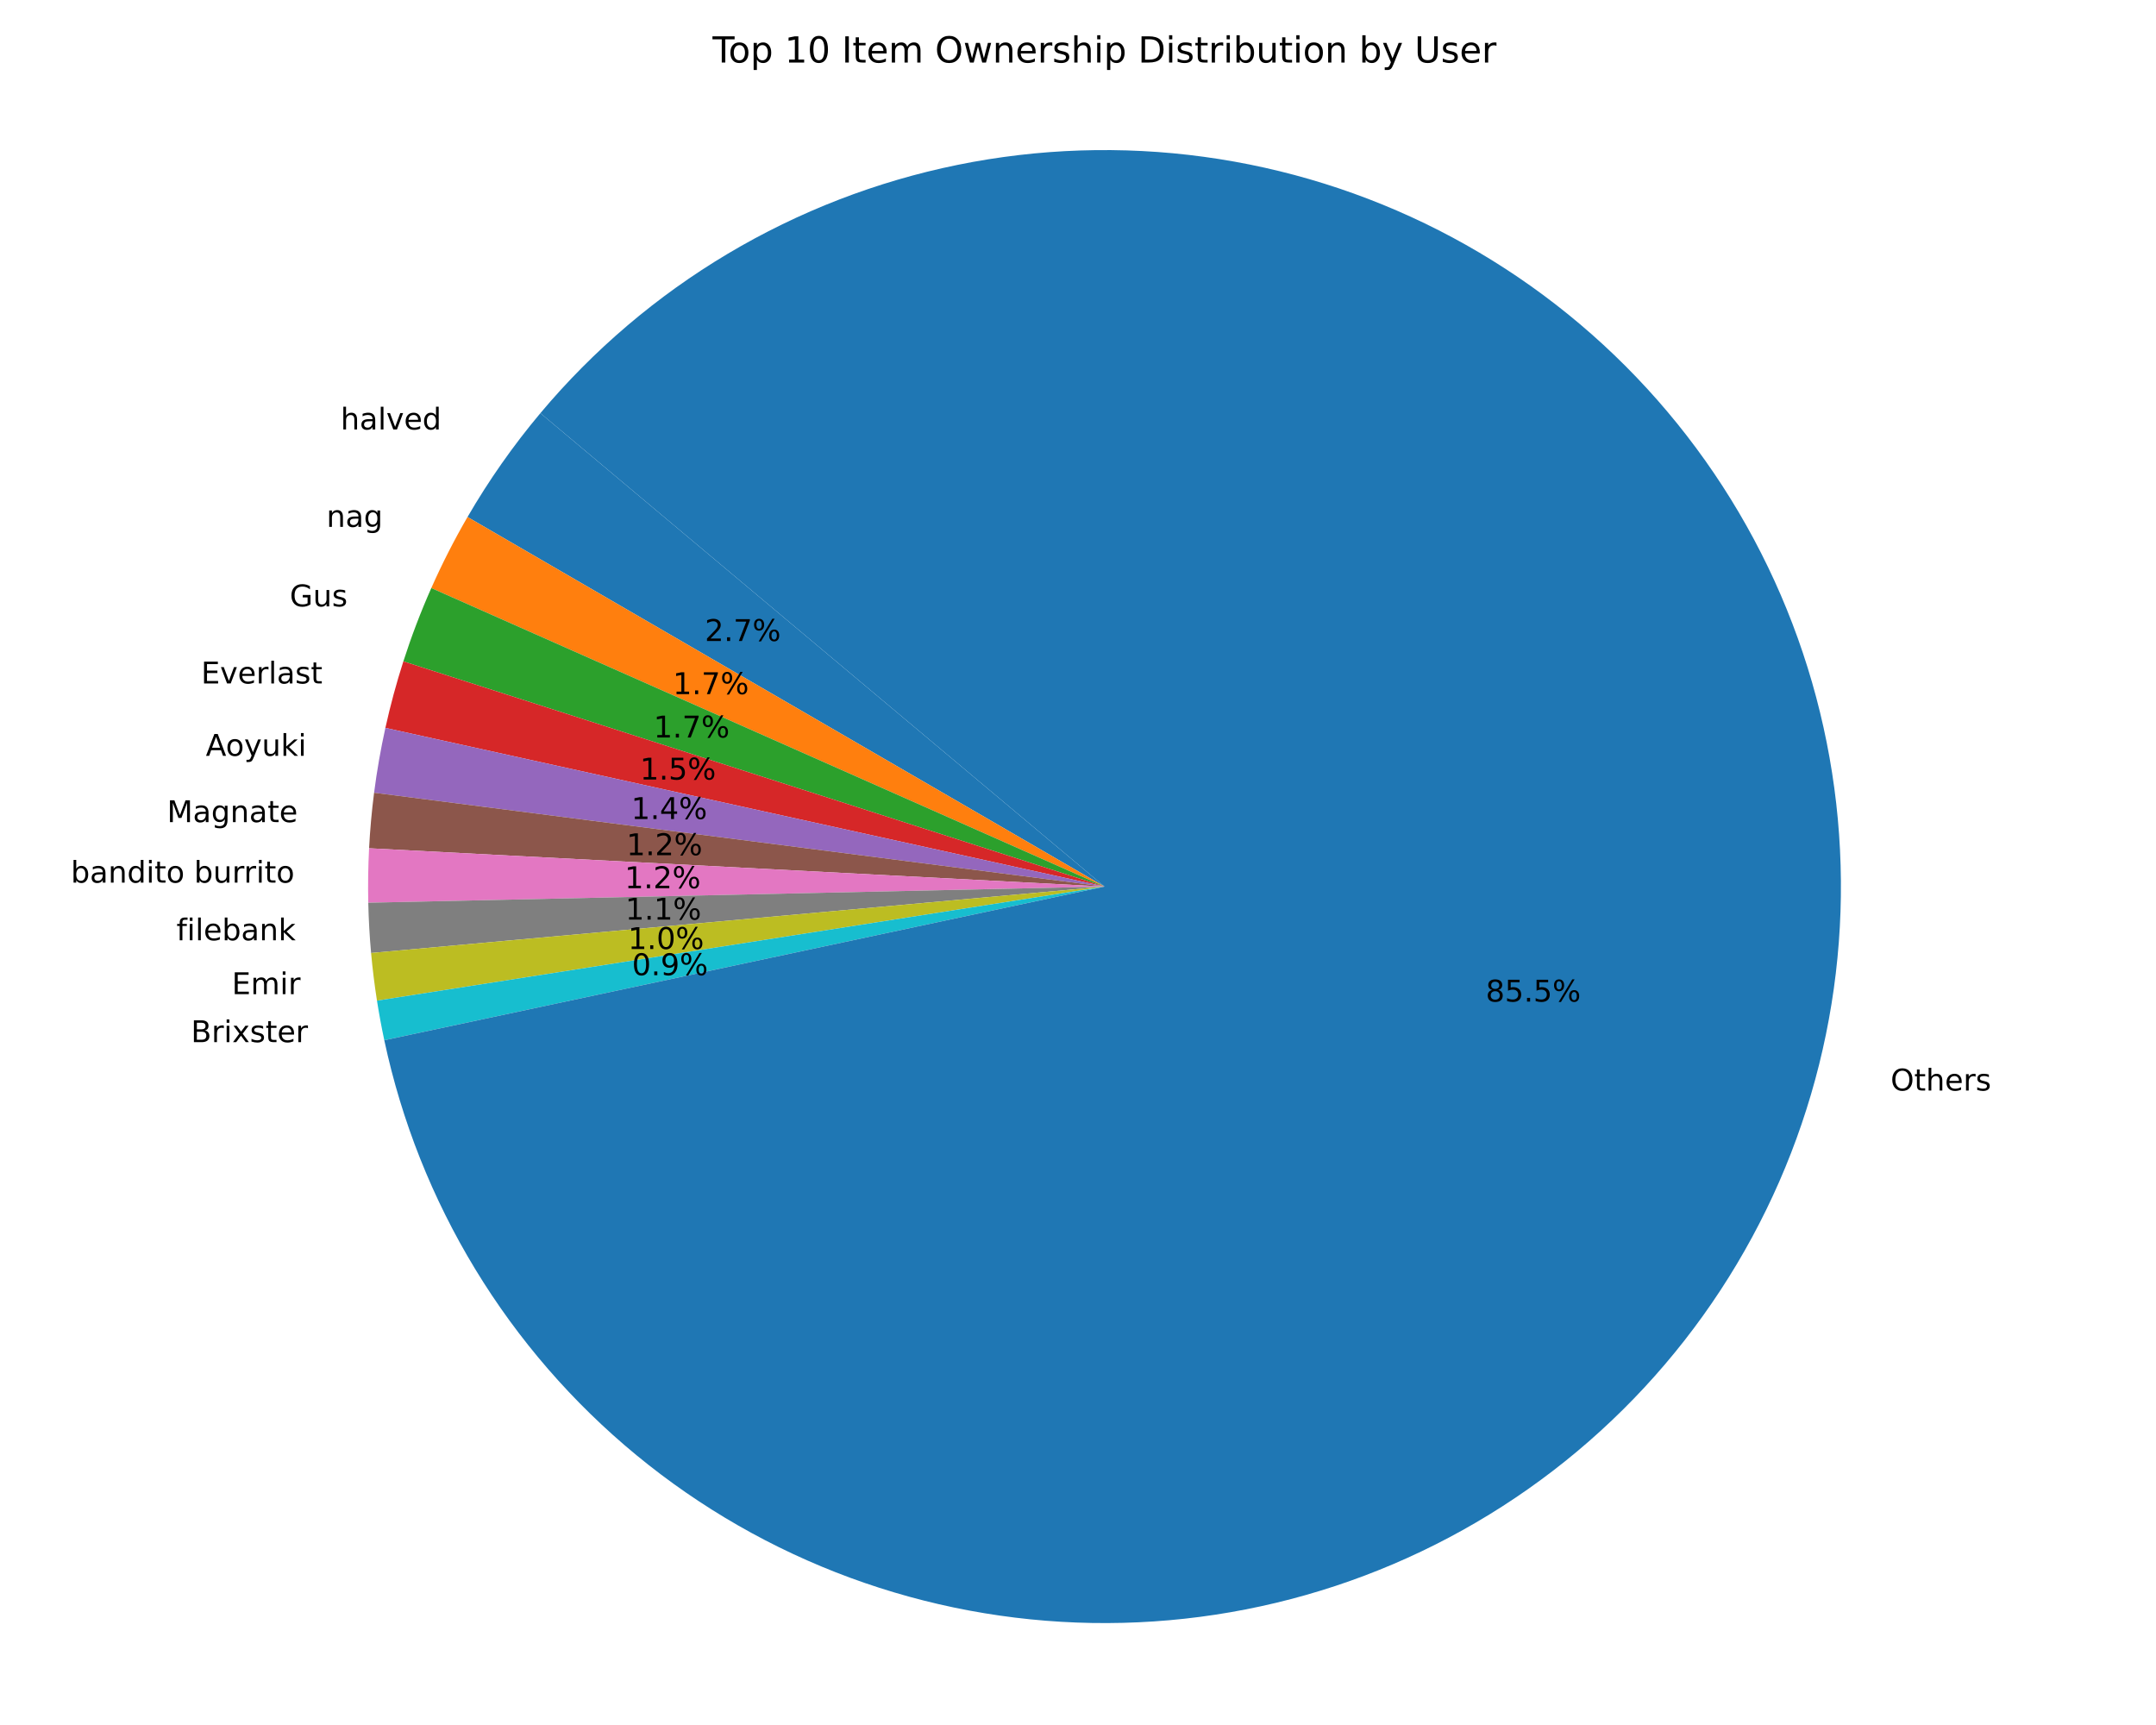
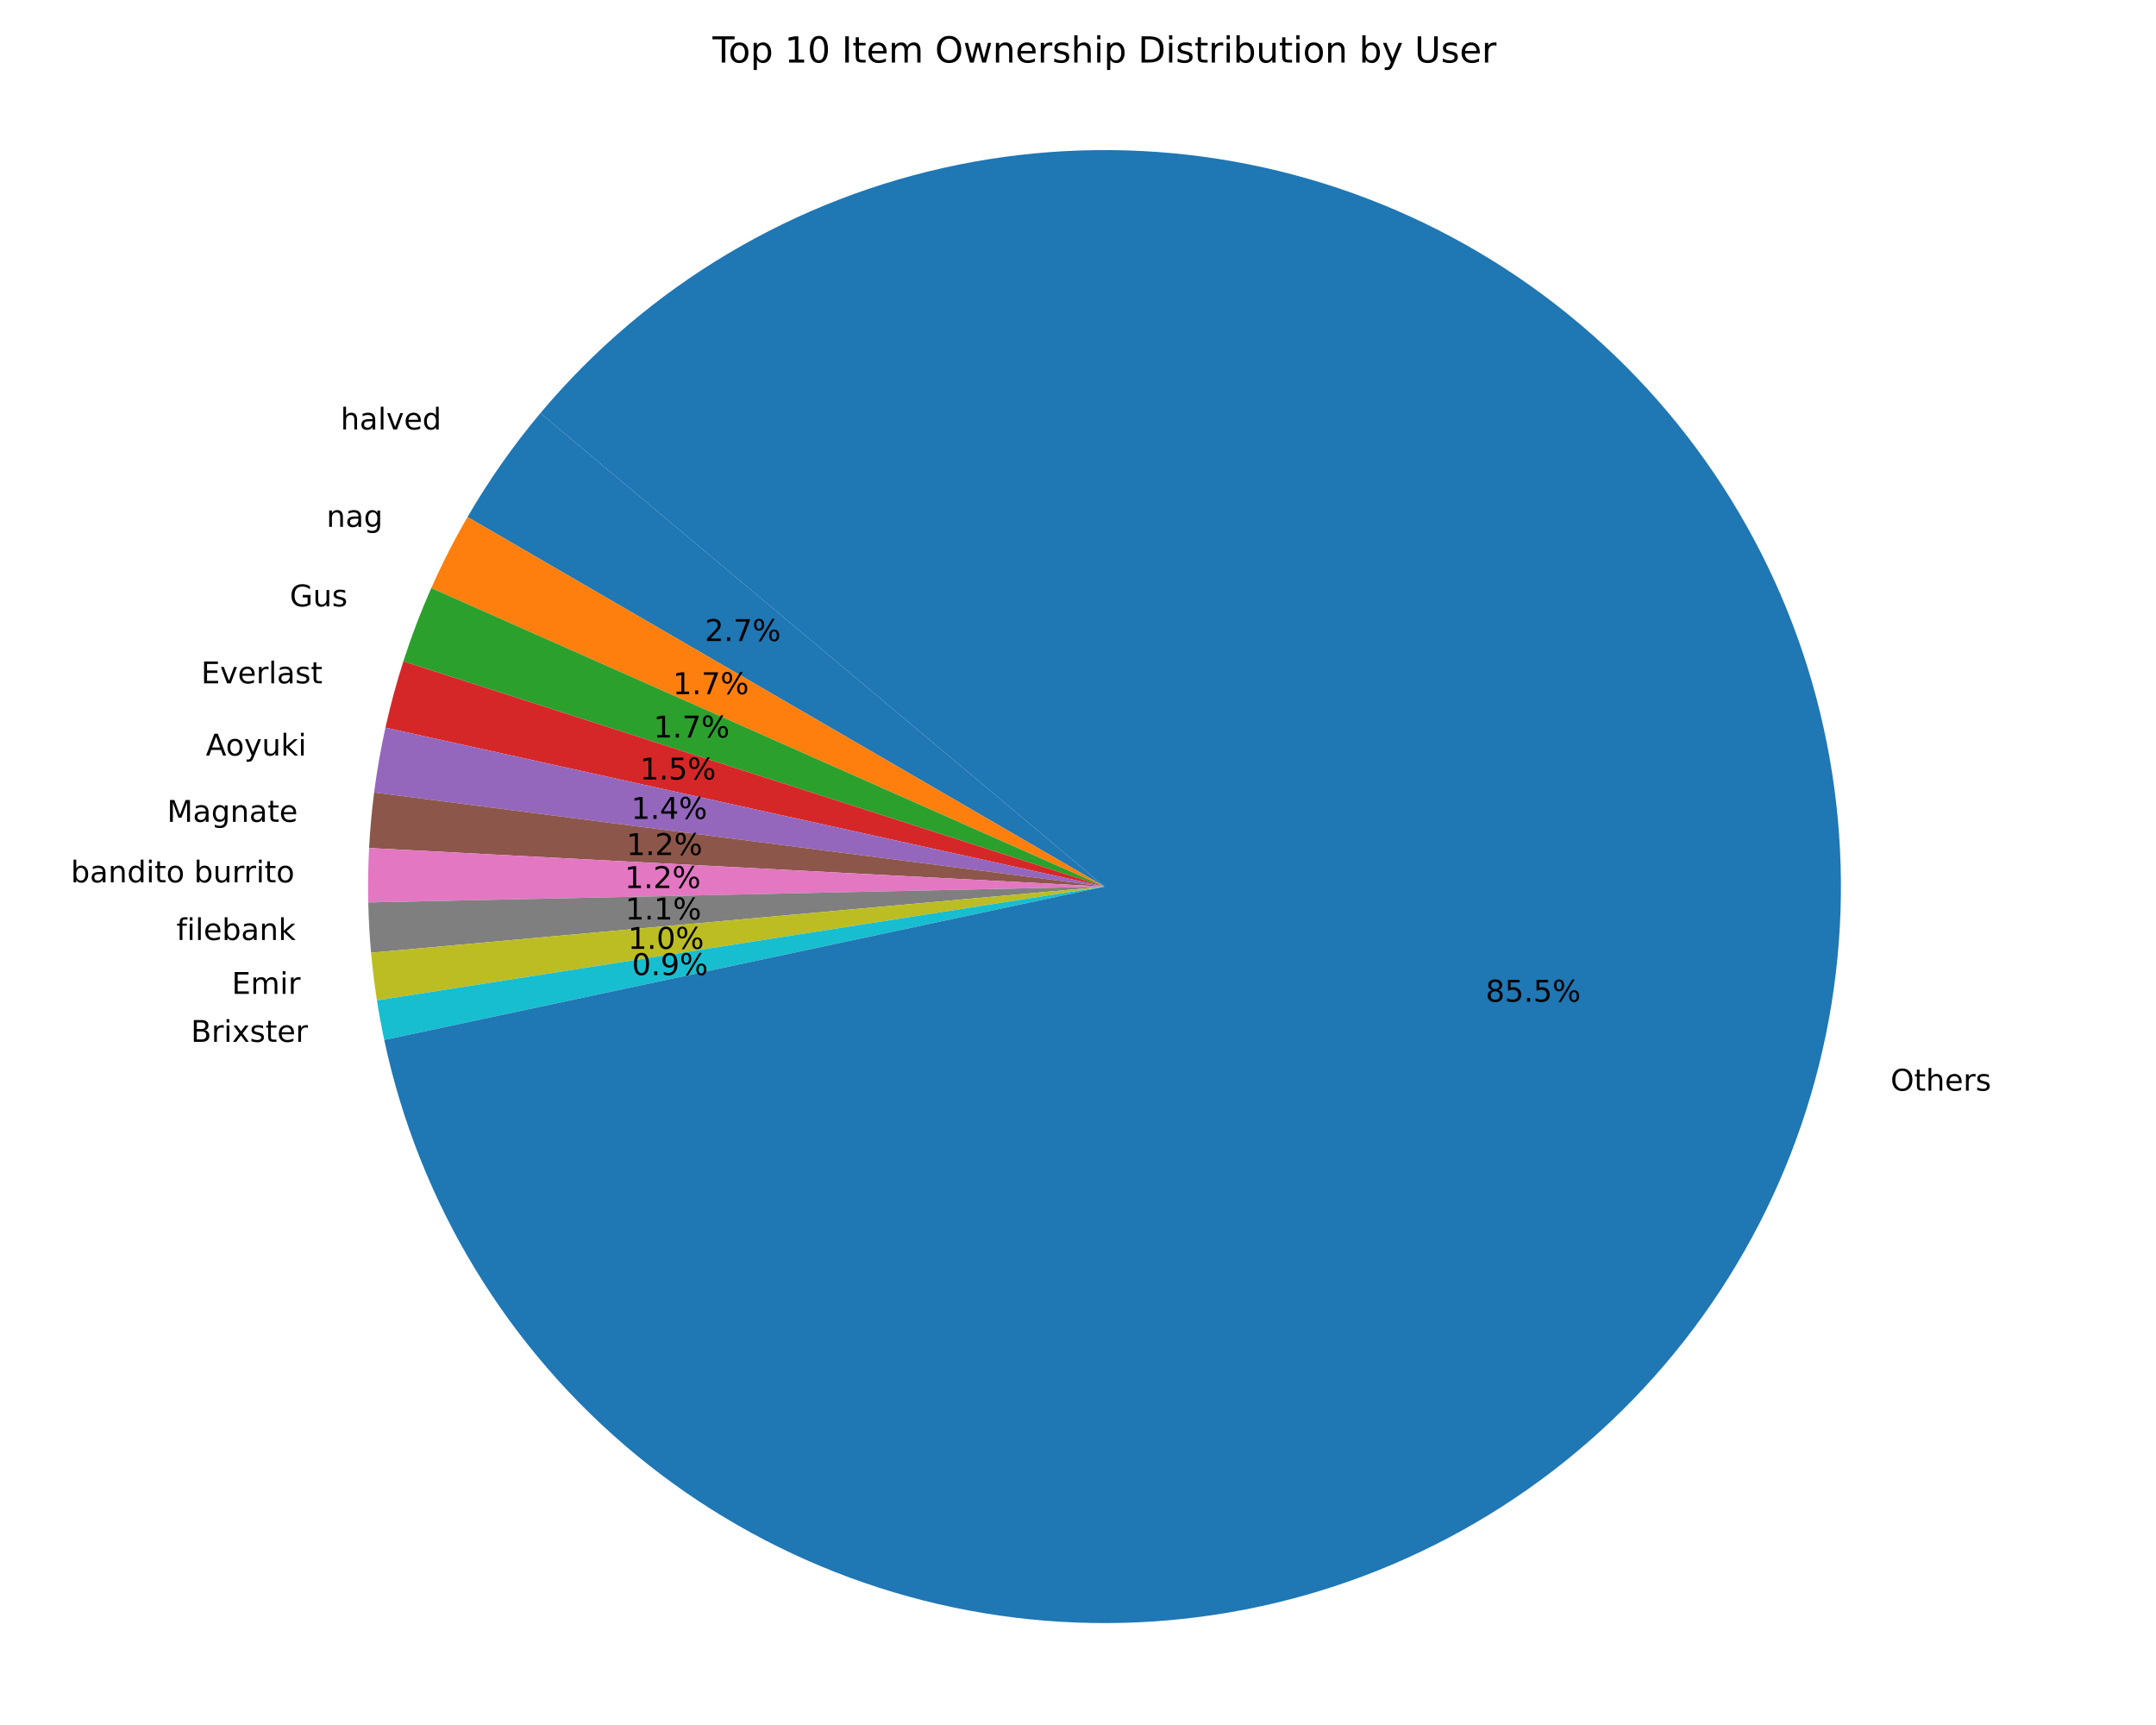
<svg xmlns="http://www.w3.org/2000/svg" xmlns:xlink="http://www.w3.org/1999/xlink" width="720pt" height="576pt" viewBox="0 0 720 576" version="1.1">
  <defs>
    <style type="text/css">*{stroke-linejoin: round; stroke-linecap: butt}</style>
  </defs>
  <g id="figure_1">
    <g id="patch_1">
      <path d="M 0 576  L 720 576  L 720 0  L 0 0  z " style="fill: #ffffff" />
    </g>
    <g id="axes_1">
      <g id="patch_2">
-         <path d="M 180.46 137.96  C 175.915 143.377 171.606 148.986 167.545 154.774  C 163.483 160.562 159.673 166.522 156.125 172.638  L 368.852 296.04  z " style="fill: #1f77b4" />
+         <path d="M 180.459 137.96  C 175.914 143.376 171.605 148.986 167.544 154.774  C 163.482 160.562 159.672 166.522 156.124 172.638  L 368.852 296.04  z " style="fill: #1f77b4" />
      </g>
      <g id="patch_3">
-         <path d="M 156.125 172.638  C 153.897 176.479 151.773 180.38 149.757 184.336  C 147.74 188.291 145.83 192.301 144.031 196.36  L 368.852 296.04  z " style="fill: #ff7f0e" />
+         <path d="M 156.124 172.638  C 153.896 176.479 151.773 180.379 149.756 184.335  C 147.739 188.291 145.829 192.301 144.03 196.36  L 368.852 296.04  z " style="fill: #ff7f0e" />
      </g>
      <g id="patch_4">
-         <path d="M 144.031 196.36  C 142.26 200.354 140.596 204.394 139.041 208.476  C 137.485 212.558 136.039 216.681 134.703 220.84  L 368.852 296.04  z " style="fill: #2ca02c" />
+         <path d="M 144.03 196.36  C 142.259 200.354 140.595 204.394 139.04 208.476  C 137.484 212.558 136.038 216.681 134.702 220.84  L 368.852 296.04  z " style="fill: #2ca02c" />
      </g>
      <g id="patch_5">
-         <path d="M 134.703 220.84  C 133.53 224.493 132.443 228.173 131.442 231.877  C 130.441 235.581 129.526 239.307 128.7 243.054  L 368.852 296.04  z " style="fill: #d62728" />
+         <path d="M 134.702 220.84  C 133.533 224.479 132.45 228.145 131.452 231.835  C 130.454 235.525 129.542 239.237 128.717 242.97  L 368.852 296.04  z " style="fill: #d62728" />
      </g>
      <g id="patch_6">
-         <path d="M 128.7 243.054  C 127.91 246.632 127.201 250.227 126.572 253.837  C 125.943 257.447 125.395 261.071 124.928 264.705  L 368.852 296.04  z " style="fill: #9467bd" />
+         <path d="M 128.717 242.97  C 127.927 246.548 127.216 250.143 126.586 253.752  C 125.956 257.362 125.406 260.985 124.938 264.62  L 368.852 296.04  z " style="fill: #9467bd" />
      </g>
      <g id="patch_7">
-         <path d="M 124.928 264.705  C 124.533 267.784 124.196 270.869 123.917 273.961  C 123.638 277.052 123.418 280.148 123.257 283.248  L 368.852 296.04  z " style="fill: #8c564b" />
+         <path d="M 124.938 264.62  C 124.542 267.698 124.203 270.784 123.924 273.875  C 123.644 276.966 123.423 280.062 123.26 283.162  L 368.852 296.04  z " style="fill: #8c564b" />
      </g>
      <g id="patch_8">
-         <path d="M 123.257 283.248  C 123.099 286.276 122.997 289.306 122.952 292.338  C 122.906 295.369 122.917 298.402 122.983 301.433  L 368.852 296.04  z " style="fill: #e377c2" />
+         <path d="M 123.26 283.162  C 123.102 286.189 122.999 289.22 122.952 292.252  C 122.905 295.283 122.915 298.315 122.98 301.347  L 368.852 296.04  z " style="fill: #e377c2" />
      </g>
      <g id="patch_9">
-         <path d="M 122.983 301.433  C 123.044 304.234 123.154 307.034 123.311 309.832  C 123.468 312.629 123.673 315.424 123.926 318.215  L 368.852 296.04  z " style="fill: #7f7f7f" />
+         <path d="M 122.98 301.347  C 123.041 304.148 123.149 306.948 123.305 309.746  C 123.461 312.543 123.665 315.338 123.917 318.129  L 368.852 296.04  z " style="fill: #7f7f7f" />
      </g>
      <g id="patch_10">
-         <path d="M 123.926 318.215  C 124.167 320.877 124.451 323.534 124.779 326.187  C 125.106 328.839 125.477 331.486 125.891 334.127  L 368.852 296.04  z " style="fill: #bcbd22" />
+         <path d="M 123.917 318.129  C 124.157 320.791 124.44 323.449 124.767 326.101  C 125.094 328.754 125.464 331.401 125.877 334.042  L 368.852 296.04  z " style="fill: #bcbd22" />
      </g>
      <g id="patch_11">
-         <path d="M 125.891 334.127  C 126.238 336.341 126.616 338.551 127.023 340.755  C 127.431 342.959 127.868 345.158 128.336 347.35  L 368.852 296.04  z " style="fill: #17becf" />
+         <path d="M 125.877 334.042  C 126.223 336.256 126.6 338.466 127.006 340.671  C 127.413 342.875 127.85 345.074 128.317 347.266  L 368.852 296.04  z " style="fill: #17becf" />
      </g>
      <g id="patch_12">
-         <path d="M 128.336 347.35  C 134.095 374.346 144.358 400.18 158.694 423.768  C 173.03 447.356 191.236 468.363 212.546 485.906  C 233.857 503.45 257.969 517.281 283.872 526.819  C 309.774 536.358 337.099 541.467 364.698 541.933  C 392.296 542.4 419.778 538.216 445.988 529.559  C 472.198 520.901 496.764 507.892 518.655 491.079  C 540.546 474.265 559.451 453.885 574.575 430.795  C 589.7 407.705 600.83 382.232 607.498 355.447  C 614.166 328.662 616.277 300.944 613.742 273.458  C 611.207 245.971 604.063 219.107 592.61 193.993  C 581.156 168.879 565.555 145.871 546.463 125.936  C 527.371 106.001 505.058 89.422 480.461 76.895  C 455.865 64.368 429.334 56.072 401.982 52.353  C 374.631 48.635 346.848 49.547 319.8 55.053  C 292.752 60.559 266.823 70.579 243.101 84.693  C 219.38 98.807 198.203 116.815 180.46 137.96  L 368.852 296.04  z " style="fill: #1f77b4" />
+         <path d="M 128.317 347.266  C 134.067 374.265 144.322 400.105 158.651 423.699  C 172.981 447.293 191.181 468.307 212.487 485.859  C 233.793 503.41 257.904 517.249 283.805 526.796  C 309.707 536.342 337.032 541.459 364.632 541.933  C 392.233 542.406 419.717 538.23 445.931 529.578  C 472.145 520.926 496.716 507.922 518.612 491.112  C 540.508 474.302 559.418 453.925 574.549 430.836  C 589.679 407.747 600.815 382.275 607.487 355.489  C 614.16 328.703 616.276 300.983 613.745 273.495  C 611.215 246.007 604.074 219.139 592.623 194.022  C 581.172 168.904 565.573 145.893 546.481 125.955  C 527.39 106.017 505.077 89.435 480.48 76.905  C 455.883 64.375 429.351 56.075 401.998 52.355  C 374.645 48.634 346.86 49.546 319.81 55.05  C 292.76 60.555 266.828 70.575 243.105 84.69  C 219.382 98.805 198.203 116.813 180.459 137.96  L 368.852 296.04  z " style="fill: #1f77b4" />
      </g>
      <g id="matplotlib.axis_1" />
      <g id="matplotlib.axis_2" />
      <g id="text_1">
-         <g transform="translate(113.7497 143.4071) scale(0.1 -0.1)">
+         <g transform="translate(113.7487 143.4068) scale(0.1 -0.1)">
          <defs>
            <path id="DejaVuSans-68" d="M 3513 2113  L 3513 0  L 2938 0  L 2938 2094  Q 2938 2591 2744 2837  Q 2550 3084 2163 3084  Q 1697 3084 1428 2787  Q 1159 2491 1159 1978  L 1159 0  L 581 0  L 581 4863  L 1159 4863  L 1159 2956  Q 1366 3272 1645 3428  Q 1925 3584 2291 3584  Q 2894 3584 3203 3211  Q 3513 2838 3513 2113  z " transform="scale(0.015625)" />
            <path id="DejaVuSans-61" d="M 2194 1759  Q 1497 1759 1228 1600  Q 959 1441 959 1056  Q 959 750 1161 570  Q 1363 391 1709 391  Q 2188 391 2477 730  Q 2766 1069 2766 1631  L 2766 1759  L 2194 1759  z M 3341 1997  L 3341 0  L 2766 0  L 2766 531  Q 2569 213 2275 61  Q 1981 -91 1556 -91  Q 1019 -91 701 211  Q 384 513 384 1019  Q 384 1609 779 1909  Q 1175 2209 1959 2209  L 2766 2209  L 2766 2266  Q 2766 2663 2505 2880  Q 2244 3097 1772 3097  Q 1472 3097 1187 3025  Q 903 2953 641 2809  L 641 3341  Q 956 3463 1253 3523  Q 1550 3584 1831 3584  Q 2591 3584 2966 3190  Q 3341 2797 3341 1997  z " transform="scale(0.015625)" />
            <path id="DejaVuSans-6c" d="M 603 4863  L 1178 4863  L 1178 0  L 603 0  L 603 4863  z " transform="scale(0.015625)" />
            <path id="DejaVuSans-76" d="M 191 3500  L 800 3500  L 1894 563  L 2988 3500  L 3597 3500  L 2284 0  L 1503 0  L 191 3500  z " transform="scale(0.015625)" />
            <path id="DejaVuSans-65" d="M 3597 1894  L 3597 1613  L 953 1613  Q 991 1019 1311 708  Q 1631 397 2203 397  Q 2534 397 2845 478  Q 3156 559 3463 722  L 3463 178  Q 3153 47 2828 -22  Q 2503 -91 2169 -91  Q 1331 -91 842 396  Q 353 884 353 1716  Q 353 2575 817 3079  Q 1281 3584 2069 3584  Q 2775 3584 3186 3129  Q 3597 2675 3597 1894  z M 3022 2063  Q 3016 2534 2758 2815  Q 2500 3097 2075 3097  Q 1594 3097 1305 2825  Q 1016 2553 972 2059  L 3022 2063  z " transform="scale(0.015625)" />
            <path id="DejaVuSans-64" d="M 2906 2969  L 2906 4863  L 3481 4863  L 3481 0  L 2906 0  L 2906 525  Q 2725 213 2448 61  Q 2172 -91 1784 -91  Q 1150 -91 751 415  Q 353 922 353 1747  Q 353 2572 751 3078  Q 1150 3584 1784 3584  Q 2172 3584 2448 3432  Q 2725 3281 2906 2969  z M 947 1747  Q 947 1113 1208 752  Q 1469 391 1925 391  Q 2381 391 2643 752  Q 2906 1113 2906 1747  Q 2906 2381 2643 2742  Q 2381 3103 1925 3103  Q 1469 3103 1208 2742  Q 947 2381 947 1747  z " transform="scale(0.015625)" />
          </defs>
          <use xlink:href="#DejaVuSans-68" />
          <use xlink:href="#DejaVuSans-61" transform="translate(63.37891 0)" />
          <use xlink:href="#DejaVuSans-6c" transform="translate(124.6582 0)" />
          <use xlink:href="#DejaVuSans-76" transform="translate(152.4414 0)" />
          <use xlink:href="#DejaVuSans-65" transform="translate(211.6211 0)" />
          <use xlink:href="#DejaVuSans-64" transform="translate(273.1445 0)" />
        </g>
      </g>
      <g id="text_2">
-         <g transform="translate(235.3654 214.0399) scale(0.1 -0.1)">
+         <g transform="translate(235.3646 214.0398) scale(0.1 -0.1)">
          <defs>
            <path id="DejaVuSans-32" d="M 1228 531  L 3431 531  L 3431 0  L 469 0  L 469 531  Q 828 903 1448 1529  Q 2069 2156 2228 2338  Q 2531 2678 2651 2914  Q 2772 3150 2772 3378  Q 2772 3750 2511 3984  Q 2250 4219 1831 4219  Q 1534 4219 1204 4116  Q 875 4013 500 3803  L 500 4441  Q 881 4594 1212 4672  Q 1544 4750 1819 4750  Q 2544 4750 2975 4387  Q 3406 4025 3406 3419  Q 3406 3131 3298 2873  Q 3191 2616 2906 2266  Q 2828 2175 2409 1742  Q 1991 1309 1228 531  z " transform="scale(0.015625)" />
            <path id="DejaVuSans-2e" d="M 684 794  L 1344 794  L 1344 0  L 684 0  L 684 794  z " transform="scale(0.015625)" />
            <path id="DejaVuSans-37" d="M 525 4666  L 3525 4666  L 3525 4397  L 1831 0  L 1172 0  L 2766 4134  L 525 4134  L 525 4666  z " transform="scale(0.015625)" />
            <path id="DejaVuSans-25" d="M 4653 2053  Q 4381 2053 4226 1822  Q 4072 1591 4072 1178  Q 4072 772 4226 539  Q 4381 306 4653 306  Q 4919 306 5073 539  Q 5228 772 5228 1178  Q 5228 1588 5073 1820  Q 4919 2053 4653 2053  z M 4653 2450  Q 5147 2450 5437 2106  Q 5728 1763 5728 1178  Q 5728 594 5436 251  Q 5144 -91 4653 -91  Q 4153 -91 3862 251  Q 3572 594 3572 1178  Q 3572 1766 3864 2108  Q 4156 2450 4653 2450  z M 1428 4353  Q 1159 4353 1004 4120  Q 850 3888 850 3481  Q 850 3069 1003 2837  Q 1156 2606 1428 2606  Q 1700 2606 1854 2837  Q 2009 3069 2009 3481  Q 2009 3884 1853 4118  Q 1697 4353 1428 4353  z M 4250 4750  L 4750 4750  L 1831 -91  L 1331 -91  L 4250 4750  z M 1428 4750  Q 1922 4750 2215 4408  Q 2509 4066 2509 3481  Q 2509 2891 2217 2550  Q 1925 2209 1428 2209  Q 931 2209 642 2551  Q 353 2894 353 3481  Q 353 4063 643 4406  Q 934 4750 1428 4750  z " transform="scale(0.015625)" />
          </defs>
          <use xlink:href="#DejaVuSans-32" />
          <use xlink:href="#DejaVuSans-2e" transform="translate(63.62305 0)" />
          <use xlink:href="#DejaVuSans-37" transform="translate(95.41016 0)" />
          <use xlink:href="#DejaVuSans-25" transform="translate(159.0332 0)" />
        </g>
      </g>
      <g id="text_3">
-         <g transform="translate(109.033 175.9244) scale(0.1 -0.1)">
+         <g transform="translate(109.032 175.9242) scale(0.1 -0.1)">
          <defs>
            <path id="DejaVuSans-6e" d="M 3513 2113  L 3513 0  L 2938 0  L 2938 2094  Q 2938 2591 2744 2837  Q 2550 3084 2163 3084  Q 1697 3084 1428 2787  Q 1159 2491 1159 1978  L 1159 0  L 581 0  L 581 3500  L 1159 3500  L 1159 2956  Q 1366 3272 1645 3428  Q 1925 3584 2291 3584  Q 2894 3584 3203 3211  Q 3513 2838 3513 2113  z " transform="scale(0.015625)" />
            <path id="DejaVuSans-67" d="M 2906 1791  Q 2906 2416 2648 2759  Q 2391 3103 1925 3103  Q 1463 3103 1205 2759  Q 947 2416 947 1791  Q 947 1169 1205 825  Q 1463 481 1925 481  Q 2391 481 2648 825  Q 2906 1169 2906 1791  z M 3481 434  Q 3481 -459 3084 -895  Q 2688 -1331 1869 -1331  Q 1566 -1331 1297 -1286  Q 1028 -1241 775 -1147  L 775 -588  Q 1028 -725 1275 -790  Q 1522 -856 1778 -856  Q 2344 -856 2625 -561  Q 2906 -266 2906 331  L 2906 616  Q 2728 306 2450 153  Q 2172 0 1784 0  Q 1141 0 747 490  Q 353 981 353 1791  Q 353 2603 747 3093  Q 1141 3584 1784 3584  Q 2172 3584 2450 3431  Q 2728 3278 2906 2969  L 2906 3500  L 3481 3500  L 3481 434  z " transform="scale(0.015625)" />
          </defs>
          <use xlink:href="#DejaVuSans-6e" />
          <use xlink:href="#DejaVuSans-61" transform="translate(63.37891 0)" />
          <use xlink:href="#DejaVuSans-67" transform="translate(124.6582 0)" />
        </g>
      </g>
      <g id="text_4">
-         <g transform="translate(224.6926 231.7767) scale(0.1 -0.1)">
+         <g transform="translate(224.6918 231.7766) scale(0.1 -0.1)">
          <defs>
            <path id="DejaVuSans-31" d="M 794 531  L 1825 531  L 1825 4091  L 703 3866  L 703 4441  L 1819 4666  L 2450 4666  L 2450 531  L 3481 531  L 3481 0  L 794 0  L 794 531  z " transform="scale(0.015625)" />
          </defs>
          <use xlink:href="#DejaVuSans-31" />
          <use xlink:href="#DejaVuSans-2e" transform="translate(63.62305 0)" />
          <use xlink:href="#DejaVuSans-37" transform="translate(95.41016 0)" />
          <use xlink:href="#DejaVuSans-25" transform="translate(159.0332 0)" />
        </g>
      </g>
      <g id="text_5">
-         <g transform="translate(96.76431 202.4789) scale(0.1 -0.1)">
+         <g transform="translate(96.76328 202.4787) scale(0.1 -0.1)">
          <defs>
            <path id="DejaVuSans-47" d="M 3809 666  L 3809 1919  L 2778 1919  L 2778 2438  L 4434 2438  L 4434 434  Q 4069 175 3628 42  Q 3188 -91 2688 -91  Q 1594 -91 976 548  Q 359 1188 359 2328  Q 359 3472 976 4111  Q 1594 4750 2688 4750  Q 3144 4750 3555 4637  Q 3966 4525 4313 4306  L 4313 3634  Q 3963 3931 3569 4081  Q 3175 4231 2741 4231  Q 1884 4231 1454 3753  Q 1025 3275 1025 2328  Q 1025 1384 1454 906  Q 1884 428 2741 428  Q 3075 428 3337 486  Q 3600 544 3809 666  z " transform="scale(0.015625)" />
            <path id="DejaVuSans-75" d="M 544 1381  L 544 3500  L 1119 3500  L 1119 1403  Q 1119 906 1312 657  Q 1506 409 1894 409  Q 2359 409 2629 706  Q 2900 1003 2900 1516  L 2900 3500  L 3475 3500  L 3475 0  L 2900 0  L 2900 538  Q 2691 219 2414 64  Q 2138 -91 1772 -91  Q 1169 -91 856 284  Q 544 659 544 1381  z M 1991 3584  L 1991 3584  z " transform="scale(0.015625)" />
            <path id="DejaVuSans-73" d="M 2834 3397  L 2834 2853  Q 2591 2978 2328 3040  Q 2066 3103 1784 3103  Q 1356 3103 1142 2972  Q 928 2841 928 2578  Q 928 2378 1081 2264  Q 1234 2150 1697 2047  L 1894 2003  Q 2506 1872 2764 1633  Q 3022 1394 3022 966  Q 3022 478 2636 193  Q 2250 -91 1575 -91  Q 1294 -91 989 -36  Q 684 19 347 128  L 347 722  Q 666 556 975 473  Q 1284 391 1588 391  Q 1994 391 2212 530  Q 2431 669 2431 922  Q 2431 1156 2273 1281  Q 2116 1406 1581 1522  L 1381 1569  Q 847 1681 609 1914  Q 372 2147 372 2553  Q 372 3047 722 3315  Q 1072 3584 1716 3584  Q 2034 3584 2315 3537  Q 2597 3491 2834 3397  z " transform="scale(0.015625)" />
          </defs>
          <use xlink:href="#DejaVuSans-47" />
          <use xlink:href="#DejaVuSans-75" transform="translate(77.49023 0)" />
          <use xlink:href="#DejaVuSans-73" transform="translate(140.8691 0)" />
        </g>
      </g>
      <g id="text_6">
-         <g transform="translate(218.2631 246.2609) scale(0.1 -0.1)">
+         <g transform="translate(218.2623 246.2608) scale(0.1 -0.1)">
          <use xlink:href="#DejaVuSans-31" />
          <use xlink:href="#DejaVuSans-2e" transform="translate(63.62305 0)" />
          <use xlink:href="#DejaVuSans-37" transform="translate(95.41016 0)" />
          <use xlink:href="#DejaVuSans-25" transform="translate(159.0332 0)" />
        </g>
      </g>
      <g id="text_7">
-         <g transform="translate(67.16293 228.2198) scale(0.1 -0.1)">
+         <g transform="translate(67.17425 228.1739) scale(0.1 -0.1)">
          <defs>
            <path id="DejaVuSans-45" d="M 628 4666  L 3578 4666  L 3578 4134  L 1259 4134  L 1259 2753  L 3481 2753  L 3481 2222  L 1259 2222  L 1259 531  L 3634 531  L 3634 0  L 628 0  L 628 4666  z " transform="scale(0.015625)" />
            <path id="DejaVuSans-72" d="M 2631 2963  Q 2534 3019 2420 3045  Q 2306 3072 2169 3072  Q 1681 3072 1420 2755  Q 1159 2438 1159 1844  L 1159 0  L 581 0  L 581 3500  L 1159 3500  L 1159 2956  Q 1341 3275 1631 3429  Q 1922 3584 2338 3584  Q 2397 3584 2469 3576  Q 2541 3569 2628 3553  L 2631 2963  z " transform="scale(0.015625)" />
            <path id="DejaVuSans-74" d="M 1172 4494  L 1172 3500  L 2356 3500  L 2356 3053  L 1172 3053  L 1172 1153  Q 1172 725 1289 603  Q 1406 481 1766 481  L 2356 481  L 2356 0  L 1766 0  Q 1100 0 847 248  Q 594 497 594 1153  L 594 3053  L 172 3053  L 172 3500  L 594 3500  L 594 4494  L 1172 4494  z " transform="scale(0.015625)" />
          </defs>
          <use xlink:href="#DejaVuSans-45" />
          <use xlink:href="#DejaVuSans-76" transform="translate(63.18359 0)" />
          <use xlink:href="#DejaVuSans-65" transform="translate(122.3633 0)" />
          <use xlink:href="#DejaVuSans-72" transform="translate(183.8867 0)" />
          <use xlink:href="#DejaVuSans-6c" transform="translate(225 0)" />
          <use xlink:href="#DejaVuSans-61" transform="translate(252.7832 0)" />
          <use xlink:href="#DejaVuSans-73" transform="translate(314.0625 0)" />
          <use xlink:href="#DejaVuSans-74" transform="translate(366.1621 0)" />
        </g>
      </g>
      <g id="text_8">
-         <g transform="translate(213.7036 260.3014) scale(0.1 -0.1)">
+         <g transform="translate(213.7095 260.2764) scale(0.1 -0.1)">
          <defs>
            <path id="DejaVuSans-35" d="M 691 4666  L 3169 4666  L 3169 4134  L 1269 4134  L 1269 2991  Q 1406 3038 1543 3061  Q 1681 3084 1819 3084  Q 2600 3084 3056 2656  Q 3513 2228 3513 1497  Q 3513 744 3044 326  Q 2575 -91 1722 -91  Q 1428 -91 1123 -41  Q 819 9 494 109  L 494 744  Q 775 591 1075 516  Q 1375 441 1709 441  Q 2250 441 2565 725  Q 2881 1009 2881 1497  Q 2881 1984 2565 2268  Q 2250 2553 1709 2553  Q 1456 2553 1204 2497  Q 953 2441 691 2322  L 691 4666  z " transform="scale(0.015625)" />
          </defs>
          <use xlink:href="#DejaVuSans-31" />
          <use xlink:href="#DejaVuSans-2e" transform="translate(63.62305 0)" />
          <use xlink:href="#DejaVuSans-35" transform="translate(95.41016 0)" />
          <use xlink:href="#DejaVuSans-25" transform="translate(159.0332 0)" />
        </g>
      </g>
      <g id="text_9">
-         <g transform="translate(68.7346 252.3765) scale(0.1 -0.1)">
+         <g transform="translate(68.74983 252.2831) scale(0.1 -0.1)">
          <defs>
            <path id="DejaVuSans-41" d="M 2188 4044  L 1331 1722  L 3047 1722  L 2188 4044  z M 1831 4666  L 2547 4666  L 4325 0  L 3669 0  L 3244 1197  L 1141 1197  L 716 0  L 50 0  L 1831 4666  z " transform="scale(0.015625)" />
            <path id="DejaVuSans-6f" d="M 1959 3097  Q 1497 3097 1228 2736  Q 959 2375 959 1747  Q 959 1119 1226 758  Q 1494 397 1959 397  Q 2419 397 2687 759  Q 2956 1122 2956 1747  Q 2956 2369 2687 2733  Q 2419 3097 1959 3097  z M 1959 3584  Q 2709 3584 3137 3096  Q 3566 2609 3566 1747  Q 3566 888 3137 398  Q 2709 -91 1959 -91  Q 1206 -91 779 398  Q 353 888 353 1747  Q 353 2609 779 3096  Q 1206 3584 1959 3584  z " transform="scale(0.015625)" />
            <path id="DejaVuSans-79" d="M 2059 -325  Q 1816 -950 1584 -1140  Q 1353 -1331 966 -1331  L 506 -1331  L 506 -850  L 844 -850  Q 1081 -850 1212 -737  Q 1344 -625 1503 -206  L 1606 56  L 191 3500  L 800 3500  L 1894 763  L 2988 3500  L 3597 3500  L 2059 -325  z " transform="scale(0.015625)" />
            <path id="DejaVuSans-6b" d="M 581 4863  L 1159 4863  L 1159 1991  L 2875 3500  L 3609 3500  L 1753 1863  L 3688 0  L 2938 0  L 1159 1709  L 1159 0  L 581 0  L 581 4863  z " transform="scale(0.015625)" />
            <path id="DejaVuSans-69" d="M 603 3500  L 1178 3500  L 1178 0  L 603 0  L 603 3500  z M 603 4863  L 1178 4863  L 1178 4134  L 603 4134  L 603 4863  z " transform="scale(0.015625)" />
          </defs>
          <use xlink:href="#DejaVuSans-41" />
          <use xlink:href="#DejaVuSans-6f" transform="translate(66.6582 0)" />
          <use xlink:href="#DejaVuSans-79" transform="translate(127.8398 0)" />
          <use xlink:href="#DejaVuSans-75" transform="translate(187.0195 0)" />
          <use xlink:href="#DejaVuSans-6b" transform="translate(250.3984 0)" />
          <use xlink:href="#DejaVuSans-69" transform="translate(308.3086 0)" />
        </g>
      </g>
      <g id="text_10">
-         <g transform="translate(210.7818 273.4778) scale(0.1 -0.1)">
+         <g transform="translate(210.7899 273.4268) scale(0.1 -0.1)">
          <defs>
            <path id="DejaVuSans-34" d="M 2419 4116  L 825 1625  L 2419 1625  L 2419 4116  z M 2253 4666  L 3047 4666  L 3047 1625  L 3713 1625  L 3713 1100  L 3047 1100  L 3047 0  L 2419 0  L 2419 1100  L 313 1100  L 313 1709  L 2253 4666  z " transform="scale(0.015625)" />
          </defs>
          <use xlink:href="#DejaVuSans-31" />
          <use xlink:href="#DejaVuSans-2e" transform="translate(63.62305 0)" />
          <use xlink:href="#DejaVuSans-34" transform="translate(95.41016 0)" />
          <use xlink:href="#DejaVuSans-25" transform="translate(159.0332 0)" />
        </g>
      </g>
      <g id="text_11">
-         <g transform="translate(55.77972 274.5121) scale(0.1 -0.1)">
+         <g transform="translate(55.78718 274.4176) scale(0.1 -0.1)">
          <defs>
            <path id="DejaVuSans-4d" d="M 628 4666  L 1569 4666  L 2759 1491  L 3956 4666  L 4897 4666  L 4897 0  L 4281 0  L 4281 4097  L 3078 897  L 2444 897  L 1241 4097  L 1241 0  L 628 0  L 628 4666  z " transform="scale(0.015625)" />
          </defs>
          <use xlink:href="#DejaVuSans-4d" />
          <use xlink:href="#DejaVuSans-61" transform="translate(86.2793 0)" />
          <use xlink:href="#DejaVuSans-67" transform="translate(147.5586 0)" />
          <use xlink:href="#DejaVuSans-6e" transform="translate(211.0352 0)" />
          <use xlink:href="#DejaVuSans-61" transform="translate(274.4141 0)" />
          <use xlink:href="#DejaVuSans-74" transform="translate(335.6934 0)" />
          <use xlink:href="#DejaVuSans-65" transform="translate(374.9023 0)" />
        </g>
      </g>
      <g id="text_12">
-         <g transform="translate(209.1888 285.5518) scale(0.1 -0.1)">
+         <g transform="translate(209.1926 285.5002) scale(0.1 -0.1)">
          <use xlink:href="#DejaVuSans-31" />
          <use xlink:href="#DejaVuSans-2e" transform="translate(63.62305 0)" />
          <use xlink:href="#DejaVuSans-32" transform="translate(95.41016 0)" />
          <use xlink:href="#DejaVuSans-25" transform="translate(159.0332 0)" />
        </g>
      </g>
      <g id="text_13">
-         <g transform="translate(23.65386 294.7269) scale(0.1 -0.1)">
+         <g transform="translate(23.65424 294.632) scale(0.1 -0.1)">
          <defs>
            <path id="DejaVuSans-62" d="M 3116 1747  Q 3116 2381 2855 2742  Q 2594 3103 2138 3103  Q 1681 3103 1420 2742  Q 1159 2381 1159 1747  Q 1159 1113 1420 752  Q 1681 391 2138 391  Q 2594 391 2855 752  Q 3116 1113 3116 1747  z M 1159 2969  Q 1341 3281 1617 3432  Q 1894 3584 2278 3584  Q 2916 3584 3314 3078  Q 3713 2572 3713 1747  Q 3713 922 3314 415  Q 2916 -91 2278 -91  Q 1894 -91 1617 61  Q 1341 213 1159 525  L 1159 0  L 581 0  L 581 4863  L 1159 4863  L 1159 2969  z " transform="scale(0.015625)" />
            <path id="DejaVuSans-20" transform="scale(0.015625)" />
          </defs>
          <use xlink:href="#DejaVuSans-62" />
          <use xlink:href="#DejaVuSans-61" transform="translate(63.47656 0)" />
          <use xlink:href="#DejaVuSans-6e" transform="translate(124.7559 0)" />
          <use xlink:href="#DejaVuSans-64" transform="translate(188.1348 0)" />
          <use xlink:href="#DejaVuSans-69" transform="translate(251.6113 0)" />
          <use xlink:href="#DejaVuSans-74" transform="translate(279.3945 0)" />
          <use xlink:href="#DejaVuSans-6f" transform="translate(318.6035 0)" />
          <use xlink:href="#DejaVuSans-20" transform="translate(379.7852 0)" />
          <use xlink:href="#DejaVuSans-62" transform="translate(411.5723 0)" />
          <use xlink:href="#DejaVuSans-75" transform="translate(475.0488 0)" />
          <use xlink:href="#DejaVuSans-72" transform="translate(538.4277 0)" />
          <use xlink:href="#DejaVuSans-72" transform="translate(577.791 0)" />
          <use xlink:href="#DejaVuSans-69" transform="translate(618.9043 0)" />
          <use xlink:href="#DejaVuSans-74" transform="translate(646.6875 0)" />
          <use xlink:href="#DejaVuSans-6f" transform="translate(685.8965 0)" />
        </g>
      </g>
      <g id="text_14">
-         <g transform="translate(208.6097 296.578) scale(0.1 -0.1)">
+         <g transform="translate(208.6096 296.5263) scale(0.1 -0.1)">
          <use xlink:href="#DejaVuSans-31" />
          <use xlink:href="#DejaVuSans-2e" transform="translate(63.62305 0)" />
          <use xlink:href="#DejaVuSans-32" transform="translate(95.41016 0)" />
          <use xlink:href="#DejaVuSans-25" transform="translate(159.0332 0)" />
        </g>
      </g>
      <g id="text_15">
-         <g transform="translate(58.92238 313.9704) scale(0.1 -0.1)">
+         <g transform="translate(58.91601 313.8758) scale(0.1 -0.1)">
          <defs>
            <path id="DejaVuSans-66" d="M 2375 4863  L 2375 4384  L 1825 4384  Q 1516 4384 1395 4259  Q 1275 4134 1275 3809  L 1275 3500  L 2222 3500  L 2222 3053  L 1275 3053  L 1275 0  L 697 0  L 697 3053  L 147 3053  L 147 3500  L 697 3500  L 697 3744  Q 697 4328 969 4595  Q 1241 4863 1831 4863  L 2375 4863  z " transform="scale(0.015625)" />
          </defs>
          <use xlink:href="#DejaVuSans-66" />
          <use xlink:href="#DejaVuSans-69" transform="translate(35.20508 0)" />
          <use xlink:href="#DejaVuSans-6c" transform="translate(62.98828 0)" />
          <use xlink:href="#DejaVuSans-65" transform="translate(90.77148 0)" />
          <use xlink:href="#DejaVuSans-62" transform="translate(152.2949 0)" />
          <use xlink:href="#DejaVuSans-61" transform="translate(215.7715 0)" />
          <use xlink:href="#DejaVuSans-6e" transform="translate(277.0508 0)" />
          <use xlink:href="#DejaVuSans-6b" transform="translate(340.4297 0)" />
        </g>
      </g>
      <g id="text_16">
-         <g transform="translate(208.8252 307.0745) scale(0.1 -0.1)">
+         <g transform="translate(208.8214 307.0229) scale(0.1 -0.1)">
          <use xlink:href="#DejaVuSans-31" />
          <use xlink:href="#DejaVuSans-2e" transform="translate(63.62305 0)" />
          <use xlink:href="#DejaVuSans-31" transform="translate(95.41016 0)" />
          <use xlink:href="#DejaVuSans-25" transform="translate(159.0332 0)" />
        </g>
      </g>
      <g id="text_17">
-         <g transform="translate(77.42281 331.961) scale(0.1 -0.1)">
+         <g transform="translate(77.41014 331.8669) scale(0.1 -0.1)">
          <defs>
            <path id="DejaVuSans-6d" d="M 3328 2828  Q 3544 3216 3844 3400  Q 4144 3584 4550 3584  Q 5097 3584 5394 3201  Q 5691 2819 5691 2113  L 5691 0  L 5113 0  L 5113 2094  Q 5113 2597 4934 2840  Q 4756 3084 4391 3084  Q 3944 3084 3684 2787  Q 3425 2491 3425 1978  L 3425 0  L 2847 0  L 2847 2094  Q 2847 2600 2669 2842  Q 2491 3084 2119 3084  Q 1678 3084 1418 2786  Q 1159 2488 1159 1978  L 1159 0  L 581 0  L 581 3500  L 1159 3500  L 1159 2956  Q 1356 3278 1631 3431  Q 1906 3584 2284 3584  Q 2666 3584 2933 3390  Q 3200 3197 3328 2828  z " transform="scale(0.015625)" />
          </defs>
          <use xlink:href="#DejaVuSans-45" />
          <use xlink:href="#DejaVuSans-6d" transform="translate(63.18359 0)" />
          <use xlink:href="#DejaVuSans-69" transform="translate(160.5957 0)" />
          <use xlink:href="#DejaVuSans-72" transform="translate(188.3789 0)" />
        </g>
      </g>
      <g id="text_18">
-         <g transform="translate(209.7058 316.8875) scale(0.1 -0.1)">
+         <g transform="translate(209.6986 316.8362) scale(0.1 -0.1)">
          <defs>
            <path id="DejaVuSans-30" d="M 2034 4250  Q 1547 4250 1301 3770  Q 1056 3291 1056 2328  Q 1056 1369 1301 889  Q 1547 409 2034 409  Q 2525 409 2770 889  Q 3016 1369 3016 2328  Q 3016 3291 2770 3770  Q 2525 4250 2034 4250  z M 2034 4750  Q 2819 4750 3233 4129  Q 3647 3509 3647 2328  Q 3647 1150 3233 529  Q 2819 -91 2034 -91  Q 1250 -91 836 529  Q 422 1150 422 2328  Q 422 3509 836 4129  Q 1250 4750 2034 4750  z " transform="scale(0.015625)" />
          </defs>
          <use xlink:href="#DejaVuSans-31" />
          <use xlink:href="#DejaVuSans-2e" transform="translate(63.62305 0)" />
          <use xlink:href="#DejaVuSans-30" transform="translate(95.41016 0)" />
          <use xlink:href="#DejaVuSans-25" transform="translate(159.0332 0)" />
        </g>
      </g>
      <g id="text_19">
-         <g transform="translate(63.77775 347.9863) scale(0.1 -0.1)">
+         <g transform="translate(63.75947 347.8931) scale(0.1 -0.1)">
          <defs>
            <path id="DejaVuSans-42" d="M 1259 2228  L 1259 519  L 2272 519  Q 2781 519 3026 730  Q 3272 941 3272 1375  Q 3272 1813 3026 2020  Q 2781 2228 2272 2228  L 1259 2228  z M 1259 4147  L 1259 2741  L 2194 2741  Q 2656 2741 2882 2914  Q 3109 3088 3109 3444  Q 3109 3797 2882 3972  Q 2656 4147 2194 4147  L 1259 4147  z M 628 4666  L 2241 4666  Q 2963 4666 3353 4366  Q 3744 4066 3744 3513  Q 3744 3084 3544 2831  Q 3344 2578 2956 2516  Q 3422 2416 3680 2098  Q 3938 1781 3938 1306  Q 3938 681 3513 340  Q 3088 0 2303 0  L 628 0  L 628 4666  z " transform="scale(0.015625)" />
            <path id="DejaVuSans-78" d="M 3513 3500  L 2247 1797  L 3578 0  L 2900 0  L 1881 1375  L 863 0  L 184 0  L 1544 1831  L 300 3500  L 978 3500  L 1906 2253  L 2834 3500  L 3513 3500  z " transform="scale(0.015625)" />
          </defs>
          <use xlink:href="#DejaVuSans-42" />
          <use xlink:href="#DejaVuSans-72" transform="translate(68.60352 0)" />
          <use xlink:href="#DejaVuSans-69" transform="translate(109.7168 0)" />
          <use xlink:href="#DejaVuSans-78" transform="translate(137.5 0)" />
          <use xlink:href="#DejaVuSans-73" transform="translate(196.6797 0)" />
          <use xlink:href="#DejaVuSans-74" transform="translate(248.7793 0)" />
          <use xlink:href="#DejaVuSans-65" transform="translate(287.9883 0)" />
          <use xlink:href="#DejaVuSans-72" transform="translate(349.5117 0)" />
        </g>
      </g>
      <g id="text_20">
-         <g transform="translate(211.0525 325.6286) scale(0.1 -0.1)">
+         <g transform="translate(211.0423 325.5778) scale(0.1 -0.1)">
          <defs>
            <path id="DejaVuSans-39" d="M 703 97  L 703 672  Q 941 559 1184 500  Q 1428 441 1663 441  Q 2288 441 2617 861  Q 2947 1281 2994 2138  Q 2813 1869 2534 1725  Q 2256 1581 1919 1581  Q 1219 1581 811 2004  Q 403 2428 403 3163  Q 403 3881 828 4315  Q 1253 4750 1959 4750  Q 2769 4750 3195 4129  Q 3622 3509 3622 2328  Q 3622 1225 3098 567  Q 2575 -91 1691 -91  Q 1453 -91 1209 -44  Q 966 3 703 97  z M 1959 2075  Q 2384 2075 2632 2365  Q 2881 2656 2881 3163  Q 2881 3666 2632 3958  Q 2384 4250 1959 4250  Q 1534 4250 1286 3958  Q 1038 3666 1038 3163  Q 1038 2656 1286 2365  Q 1534 2075 1959 2075  z " transform="scale(0.015625)" />
          </defs>
          <use xlink:href="#DejaVuSans-30" />
          <use xlink:href="#DejaVuSans-2e" transform="translate(63.62305 0)" />
          <use xlink:href="#DejaVuSans-39" transform="translate(95.41016 0)" />
          <use xlink:href="#DejaVuSans-25" transform="translate(159.0332 0)" />
        </g>
      </g>
      <g id="text_21">
-         <g transform="translate(631.3626 364.1468) scale(0.1 -0.1)">
+         <g transform="translate(631.351 364.1928) scale(0.1 -0.1)">
          <defs>
            <path id="DejaVuSans-4f" d="M 2522 4238  Q 1834 4238 1429 3725  Q 1025 3213 1025 2328  Q 1025 1447 1429 934  Q 1834 422 2522 422  Q 3209 422 3611 934  Q 4013 1447 4013 2328  Q 4013 3213 3611 3725  Q 3209 4238 2522 4238  z M 2522 4750  Q 3503 4750 4090 4092  Q 4678 3434 4678 2328  Q 4678 1225 4090 567  Q 3503 -91 2522 -91  Q 1538 -91 948 565  Q 359 1222 359 2328  Q 359 3434 948 4092  Q 1538 4750 2522 4750  z " transform="scale(0.015625)" />
          </defs>
          <use xlink:href="#DejaVuSans-4f" />
          <use xlink:href="#DejaVuSans-74" transform="translate(78.71094 0)" />
          <use xlink:href="#DejaVuSans-68" transform="translate(117.9199 0)" />
          <use xlink:href="#DejaVuSans-65" transform="translate(181.2988 0)" />
          <use xlink:href="#DejaVuSans-72" transform="translate(242.8223 0)" />
          <use xlink:href="#DejaVuSans-73" transform="translate(283.9355 0)" />
        </g>
      </g>
      <g id="text_22">
-         <g transform="translate(496.1562 334.4434) scale(0.1 -0.1)">
+         <g transform="translate(496.1496 334.4685) scale(0.1 -0.1)">
          <defs>
            <path id="DejaVuSans-38" d="M 2034 2216  Q 1584 2216 1326 1975  Q 1069 1734 1069 1313  Q 1069 891 1326 650  Q 1584 409 2034 409  Q 2484 409 2743 651  Q 3003 894 3003 1313  Q 3003 1734 2745 1975  Q 2488 2216 2034 2216  z M 1403 2484  Q 997 2584 770 2862  Q 544 3141 544 3541  Q 544 4100 942 4425  Q 1341 4750 2034 4750  Q 2731 4750 3128 4425  Q 3525 4100 3525 3541  Q 3525 3141 3298 2862  Q 3072 2584 2669 2484  Q 3125 2378 3379 2068  Q 3634 1759 3634 1313  Q 3634 634 3220 271  Q 2806 -91 2034 -91  Q 1263 -91 848 271  Q 434 634 434 1313  Q 434 1759 690 2068  Q 947 2378 1403 2484  z M 1172 3481  Q 1172 3119 1398 2916  Q 1625 2713 2034 2713  Q 2441 2713 2670 2916  Q 2900 3119 2900 3481  Q 2900 3844 2670 4047  Q 2441 4250 2034 4250  Q 1625 4250 1398 4047  Q 1172 3844 1172 3481  z " transform="scale(0.015625)" />
          </defs>
          <use xlink:href="#DejaVuSans-38" />
          <use xlink:href="#DejaVuSans-35" transform="translate(63.62305 0)" />
          <use xlink:href="#DejaVuSans-2e" transform="translate(127.2461 0)" />
          <use xlink:href="#DejaVuSans-35" transform="translate(159.0332 0)" />
          <use xlink:href="#DejaVuSans-25" transform="translate(222.6562 0)" />
        </g>
      </g>
      <g id="text_23">
-         <g transform="translate(237.9596 20.88) scale(0.12 -0.12)">
+         <g transform="translate(237.959 20.88) scale(0.12 -0.12)">
          <defs>
            <path id="DejaVuSans-54" d="M -19 4666  L 3928 4666  L 3928 4134  L 2272 4134  L 2272 0  L 1638 0  L 1638 4134  L -19 4134  L -19 4666  z " transform="scale(0.015625)" />
            <path id="DejaVuSans-70" d="M 1159 525  L 1159 -1331  L 581 -1331  L 581 3500  L 1159 3500  L 1159 2969  Q 1341 3281 1617 3432  Q 1894 3584 2278 3584  Q 2916 3584 3314 3078  Q 3713 2572 3713 1747  Q 3713 922 3314 415  Q 2916 -91 2278 -91  Q 1894 -91 1617 61  Q 1341 213 1159 525  z M 3116 1747  Q 3116 2381 2855 2742  Q 2594 3103 2138 3103  Q 1681 3103 1420 2742  Q 1159 2381 1159 1747  Q 1159 1113 1420 752  Q 1681 391 2138 391  Q 2594 391 2855 752  Q 3116 1113 3116 1747  z " transform="scale(0.015625)" />
            <path id="DejaVuSans-49" d="M 628 4666  L 1259 4666  L 1259 0  L 628 0  L 628 4666  z " transform="scale(0.015625)" />
            <path id="DejaVuSans-77" d="M 269 3500  L 844 3500  L 1563 769  L 2278 3500  L 2956 3500  L 3675 769  L 4391 3500  L 4966 3500  L 4050 0  L 3372 0  L 2619 2869  L 1863 0  L 1184 0  L 269 3500  z " transform="scale(0.015625)" />
            <path id="DejaVuSans-44" d="M 1259 4147  L 1259 519  L 2022 519  Q 2988 519 3436 956  Q 3884 1394 3884 2338  Q 3884 3275 3436 3711  Q 2988 4147 2022 4147  L 1259 4147  z M 628 4666  L 1925 4666  Q 3281 4666 3915 4102  Q 4550 3538 4550 2338  Q 4550 1131 3912 565  Q 3275 0 1925 0  L 628 0  L 628 4666  z " transform="scale(0.015625)" />
            <path id="DejaVuSans-55" d="M 556 4666  L 1191 4666  L 1191 1831  Q 1191 1081 1462 751  Q 1734 422 2344 422  Q 2950 422 3222 751  Q 3494 1081 3494 1831  L 3494 4666  L 4128 4666  L 4128 1753  Q 4128 841 3676 375  Q 3225 -91 2344 -91  Q 1459 -91 1007 375  Q 556 841 556 1753  L 556 4666  z " transform="scale(0.015625)" />
          </defs>
          <use xlink:href="#DejaVuSans-54" />
          <use xlink:href="#DejaVuSans-6f" transform="translate(44.08398 0)" />
          <use xlink:href="#DejaVuSans-70" transform="translate(105.2656 0)" />
          <use xlink:href="#DejaVuSans-20" transform="translate(168.7422 0)" />
          <use xlink:href="#DejaVuSans-31" transform="translate(200.5293 0)" />
          <use xlink:href="#DejaVuSans-30" transform="translate(264.1523 0)" />
          <use xlink:href="#DejaVuSans-20" transform="translate(327.7754 0)" />
          <use xlink:href="#DejaVuSans-49" transform="translate(359.5625 0)" />
          <use xlink:href="#DejaVuSans-74" transform="translate(389.0547 0)" />
          <use xlink:href="#DejaVuSans-65" transform="translate(428.2637 0)" />
          <use xlink:href="#DejaVuSans-6d" transform="translate(489.7871 0)" />
          <use xlink:href="#DejaVuSans-20" transform="translate(587.1992 0)" />
          <use xlink:href="#DejaVuSans-4f" transform="translate(618.9863 0)" />
          <use xlink:href="#DejaVuSans-77" transform="translate(697.6973 0)" />
          <use xlink:href="#DejaVuSans-6e" transform="translate(779.4844 0)" />
          <use xlink:href="#DejaVuSans-65" transform="translate(842.8633 0)" />
          <use xlink:href="#DejaVuSans-72" transform="translate(904.3867 0)" />
          <use xlink:href="#DejaVuSans-73" transform="translate(945.5 0)" />
          <use xlink:href="#DejaVuSans-68" transform="translate(997.5996 0)" />
          <use xlink:href="#DejaVuSans-69" transform="translate(1060.979 0)" />
          <use xlink:href="#DejaVuSans-70" transform="translate(1088.762 0)" />
          <use xlink:href="#DejaVuSans-20" transform="translate(1152.238 0)" />
          <use xlink:href="#DejaVuSans-44" transform="translate(1184.025 0)" />
          <use xlink:href="#DejaVuSans-69" transform="translate(1261.027 0)" />
          <use xlink:href="#DejaVuSans-73" transform="translate(1288.811 0)" />
          <use xlink:href="#DejaVuSans-74" transform="translate(1340.91 0)" />
          <use xlink:href="#DejaVuSans-72" transform="translate(1380.119 0)" />
          <use xlink:href="#DejaVuSans-69" transform="translate(1421.232 0)" />
          <use xlink:href="#DejaVuSans-62" transform="translate(1449.016 0)" />
          <use xlink:href="#DejaVuSans-75" transform="translate(1512.492 0)" />
          <use xlink:href="#DejaVuSans-74" transform="translate(1575.871 0)" />
          <use xlink:href="#DejaVuSans-69" transform="translate(1615.08 0)" />
          <use xlink:href="#DejaVuSans-6f" transform="translate(1642.863 0)" />
          <use xlink:href="#DejaVuSans-6e" transform="translate(1704.045 0)" />
          <use xlink:href="#DejaVuSans-20" transform="translate(1767.424 0)" />
          <use xlink:href="#DejaVuSans-62" transform="translate(1799.211 0)" />
          <use xlink:href="#DejaVuSans-79" transform="translate(1862.688 0)" />
          <use xlink:href="#DejaVuSans-20" transform="translate(1921.867 0)" />
          <use xlink:href="#DejaVuSans-55" transform="translate(1953.654 0)" />
          <use xlink:href="#DejaVuSans-73" transform="translate(2026.848 0)" />
          <use xlink:href="#DejaVuSans-65" transform="translate(2078.947 0)" />
          <use xlink:href="#DejaVuSans-72" transform="translate(2140.471 0)" />
        </g>
      </g>
    </g>
  </g>
</svg>
